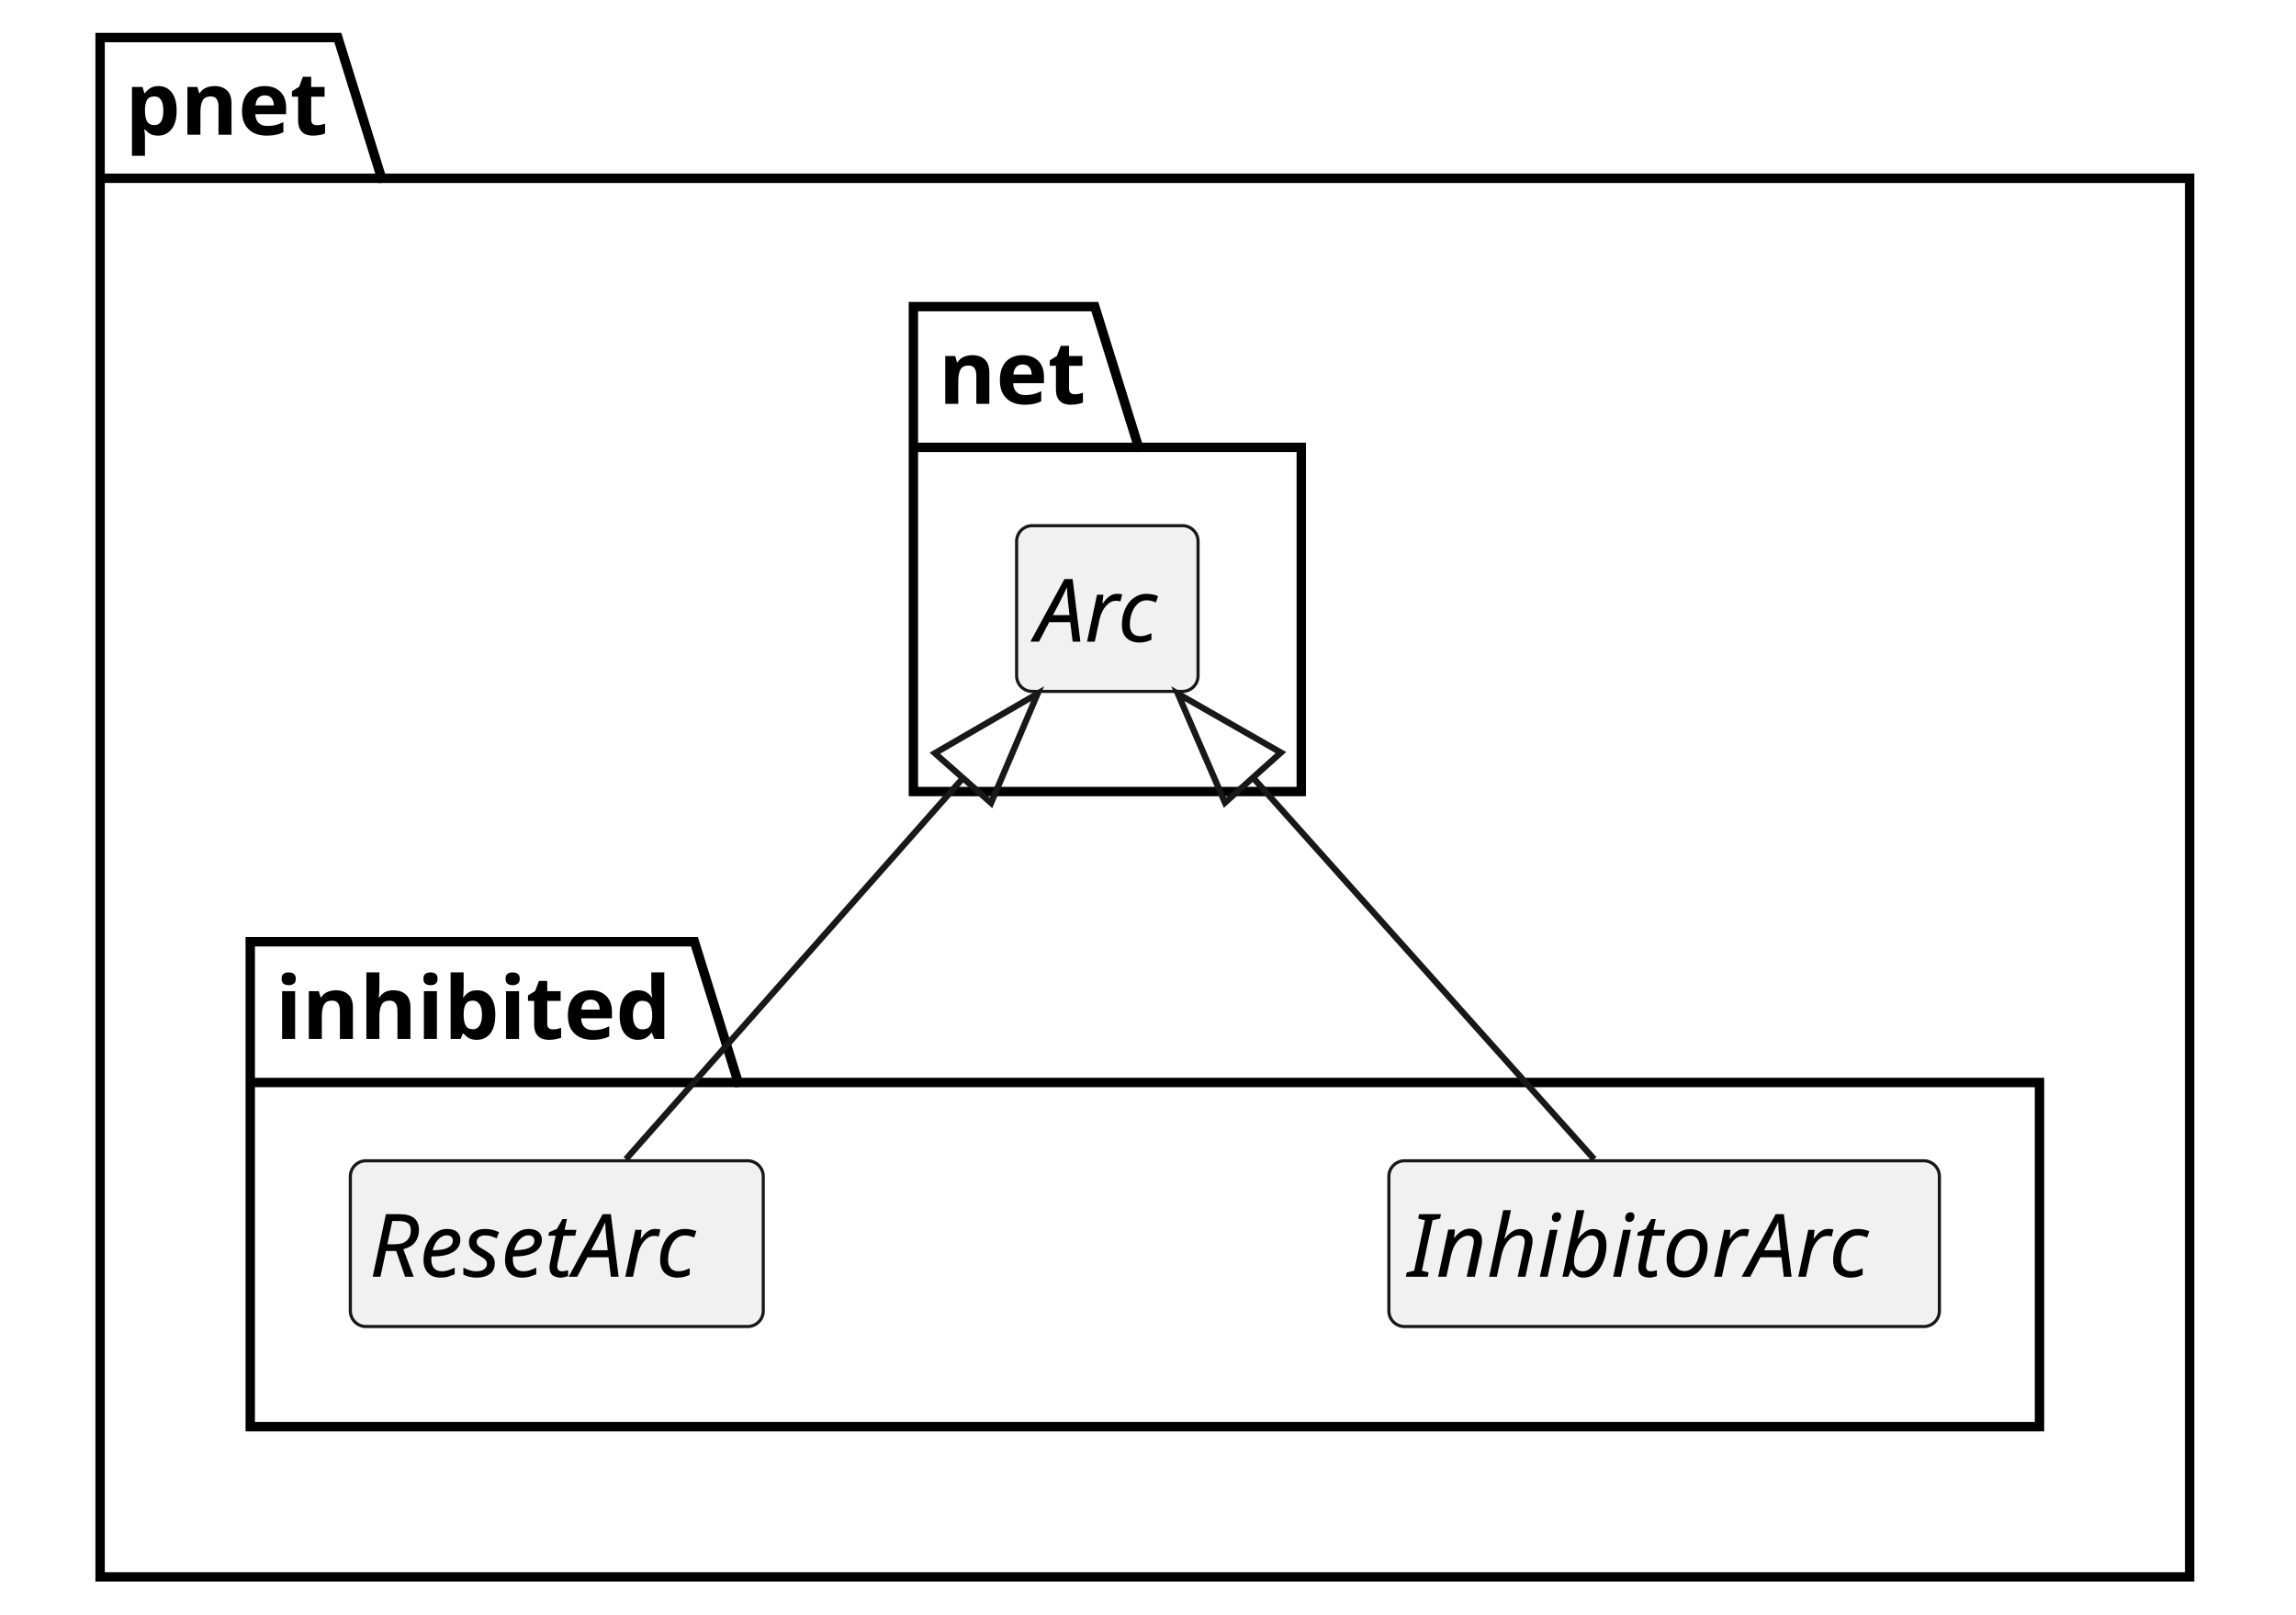
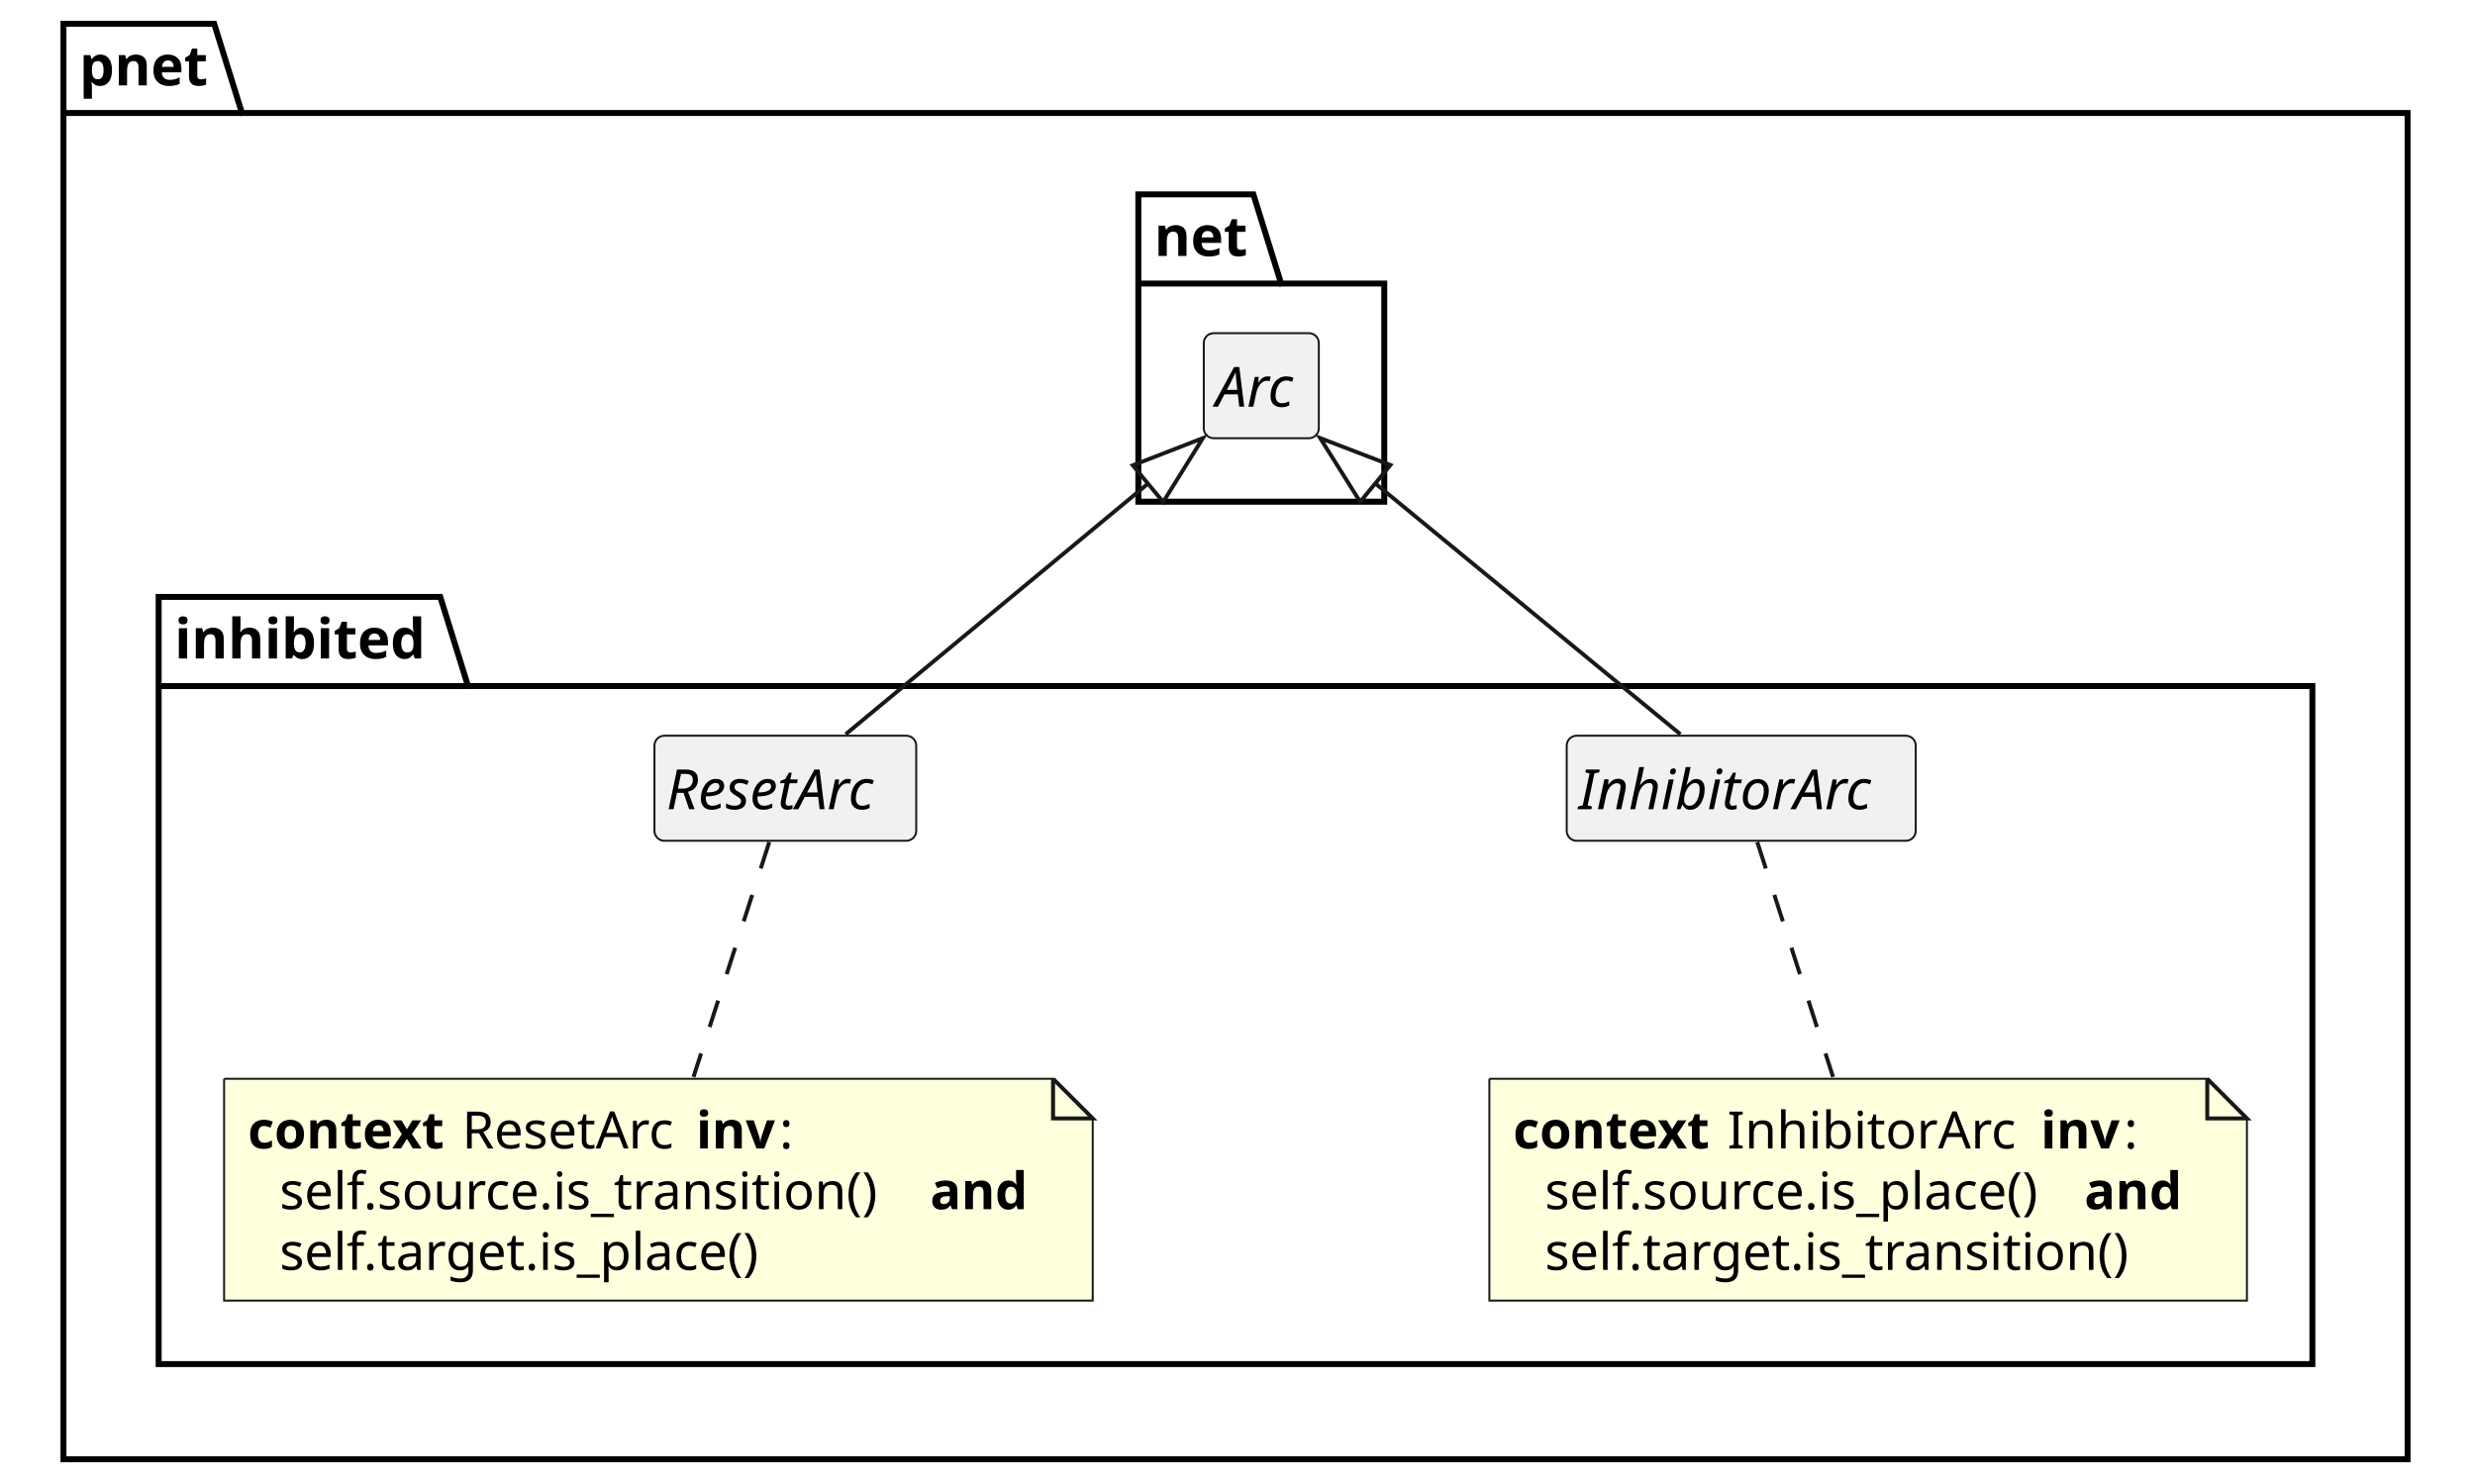
- <svg xmlns="http://www.w3.org/2000/svg" contentStyleType="text/css" height="258px" preserveAspectRatio="none" style="width:367px;height:258px;" version="1.1" viewBox="0 0 367 258" width="367px" zoomAndPan="magnify">
+ <svg xmlns="http://www.w3.org/2000/svg" contentStyleType="text/css" height="374px" preserveAspectRatio="none" style="width:624px;height:374px;" version="1.1" viewBox="0 0 624 374" width="624px" zoomAndPan="magnify">
  <defs />
  <g>
    <g id="cluster_pnet">
-       <polygon fill="none" points="16,6,54,6,61,28.488,350,28.488,350,251.98,16,251.98,16,6" style="stroke:#000000;stroke-width:1.5;" />
+       <polygon fill="none" points="16,6,54,6,61,28.488,607,28.488,607,367.91,16,367.91,16,6" style="stroke:#000000;stroke-width:1.5;" />
      <line style="stroke:#000000;stroke-width:1.5;" x1="16" x2="61" y1="28.488" y2="28.488" />
      <text fill="#000000" font-family="sans-serif" font-size="14" font-weight="bold" lengthAdjust="spacing" textLength="32" x="20" y="21.535">pnet</text>
    </g>
    <g id="cluster_net">
-       <polygon fill="none" points="146,49,175,49,182,71.488,208,71.488,208,126.49,146,126.49,146,49" style="stroke:#000000;stroke-width:1.5;" />
-       <line style="stroke:#000000;stroke-width:1.5;" x1="146" x2="182" y1="71.488" y2="71.488" />
-       <text fill="#000000" font-family="sans-serif" font-size="14" font-weight="bold" lengthAdjust="spacing" textLength="23" x="150" y="64.535">net</text>
+       <polygon fill="none" points="287,49,316,49,323,71.488,349,71.488,349,126.49,287,126.49,287,49" style="stroke:#000000;stroke-width:1.5;" />
+       <line style="stroke:#000000;stroke-width:1.5;" x1="287" x2="323" y1="71.488" y2="71.488" />
+       <text fill="#000000" font-family="sans-serif" font-size="14" font-weight="bold" lengthAdjust="spacing" textLength="23" x="291" y="64.535">net</text>
    </g>
    <g id="cluster_inhibited">
-       <polygon fill="none" points="40,150.49,111,150.49,118,172.978,326,172.978,326,227.98,40,227.98,40,150.49" style="stroke:#000000;stroke-width:1.5;" />
+       <polygon fill="none" points="40,150.49,111,150.49,118,172.978,583,172.978,583,343.91,40,343.91,40,150.49" style="stroke:#000000;stroke-width:1.5;" />
      <line style="stroke:#000000;stroke-width:1.5;" x1="40" x2="118" y1="172.978" y2="172.978" />
      <text fill="#000000" font-family="sans-serif" font-size="14" font-weight="bold" lengthAdjust="spacing" textLength="65" x="44" y="166.025">inhibited</text>
    </g>
    <g id="elem_Arc">
-       <rect codeLine="10" fill="#F1F1F1" height="26.488" id="Arc" rx="2.5" ry="2.5" style="stroke:#181818;stroke-width:0.5;" width="29" x="162.5" y="84" />
-       <text fill="#000000" font-family="sans-serif" font-size="14" font-style="italic" lengthAdjust="spacing" textLength="23" x="165.5" y="102.535">Arc</text>
+       <rect codeLine="10" fill="#F1F1F1" height="26.488" id="Arc" rx="2.5" ry="2.5" style="stroke:#181818;stroke-width:0.5;" width="29" x="303.5" y="84" />
+       <text fill="#000000" font-family="sans-serif" font-size="14" font-style="italic" lengthAdjust="spacing" textLength="23" x="306.5" y="102.535">Arc</text>
    </g>
    <g id="elem_InhibitorArc">
-       <rect codeLine="13" fill="#F1F1F1" height="26.488" id="InhibitorArc" rx="2.5" ry="2.5" style="stroke:#181818;stroke-width:0.5;" width="88" x="222" y="185.49" />
-       <text fill="#000000" font-family="sans-serif" font-size="14" font-style="italic" lengthAdjust="spacing" textLength="82" x="225" y="204.025">InhibitorArc</text>
+       <rect codeLine="13" fill="#F1F1F1" height="26.488" id="InhibitorArc" rx="2.5" ry="2.5" style="stroke:#181818;stroke-width:0.5;" width="88" x="395" y="185.49" />
+       <text fill="#000000" font-family="sans-serif" font-size="14" font-style="italic" lengthAdjust="spacing" textLength="82" x="398" y="204.025">InhibitorArc</text>
+     </g>
+     <g id="elem_GMN9">
+       <path d="M375.5,271.98 L375.5,327.912 L566.5,327.912 L566.5,281.98 L556.5,271.98 L375.5,271.98 " fill="#FEFFDD" style="stroke:#181818;stroke-width:0.5;" />
+       <path d="M556.5,271.98 L556.5,281.98 L566.5,281.98 L556.5,271.98 " fill="#FEFFDD" style="stroke:#181818;stroke-width:1.0;" />
+       <text fill="#000000" font-family="sans-serif" font-size="13" font-weight="bold" lengthAdjust="spacing" textLength="50" x="381.5" y="289.548">context</text>
+       <text fill="#000000" font-family="sans-serif" font-size="13" lengthAdjust="spacing" textLength="75" x="435.5" y="289.548">InhibitorArc</text>
+       <text fill="#000000" font-family="sans-serif" font-size="13" font-weight="bold" lengthAdjust="spacing" textLength="21" x="514.5" y="289.548">inv</text>
+       <text fill="#000000" font-family="sans-serif" font-size="13" lengthAdjust="spacing" textLength="4" x="535.5" y="289.548">:</text>
+       <text fill="#000000" font-family="sans-serif" font-size="13" lengthAdjust="spacing" textLength="132" x="389.5" y="304.859">self.source.is_place()</text>
+       <text fill="#000000" font-family="sans-serif" font-size="13" font-weight="bold" lengthAdjust="spacing" textLength="26" x="525.5" y="304.859">and</text>
+       <text fill="#000000" font-family="sans-serif" font-size="13" lengthAdjust="spacing" textLength="155" x="389.5" y="320.17">self.target.is_transition()</text>
    </g>
    <g id="elem_ResetArc">
-       <rect codeLine="15" fill="#F1F1F1" height="26.488" id="ResetArc" rx="2.5" ry="2.5" style="stroke:#181818;stroke-width:0.5;" width="66" x="56" y="185.49" />
-       <text fill="#000000" font-family="sans-serif" font-size="14" font-style="italic" lengthAdjust="spacing" textLength="60" x="59" y="204.025">ResetArc</text>
+       <rect codeLine="21" fill="#F1F1F1" height="26.488" id="ResetArc" rx="2.5" ry="2.5" style="stroke:#181818;stroke-width:0.5;" width="66" x="165" y="185.49" />
+       <text fill="#000000" font-family="sans-serif" font-size="14" font-style="italic" lengthAdjust="spacing" textLength="60" x="168" y="204.025">ResetArc</text>
+     </g>
+     <g id="elem_GMN15">
+       <path d="M56.5,271.98 L56.5,327.912 L275.5,327.912 L275.5,281.98 L265.5,271.98 L56.5,271.98 " fill="#FEFFDD" style="stroke:#181818;stroke-width:0.5;" />
+       <path d="M265.5,271.98 L265.5,281.98 L275.5,281.98 L265.5,271.98 " fill="#FEFFDD" style="stroke:#181818;stroke-width:1.0;" />
+       <text fill="#000000" font-family="sans-serif" font-size="13" font-weight="bold" lengthAdjust="spacing" textLength="50" x="62.5" y="289.548">context</text>
+       <text fill="#000000" font-family="sans-serif" font-size="13" lengthAdjust="spacing" textLength="55" x="116.5" y="289.548">ResetArc</text>
+       <text fill="#000000" font-family="sans-serif" font-size="13" font-weight="bold" lengthAdjust="spacing" textLength="21" x="175.5" y="289.548">inv</text>
+       <text fill="#000000" font-family="sans-serif" font-size="13" lengthAdjust="spacing" textLength="4" x="196.5" y="289.548">:</text>
+       <text fill="#000000" font-family="sans-serif" font-size="13" lengthAdjust="spacing" textLength="160" x="70.5" y="304.859">self.source.is_transition()</text>
+       <text fill="#000000" font-family="sans-serif" font-size="13" font-weight="bold" lengthAdjust="spacing" textLength="26" x="234.5" y="304.859">and</text>
+       <text fill="#000000" font-family="sans-serif" font-size="13" lengthAdjust="spacing" textLength="127" x="70.5" y="320.17">self.target.is_place()</text>
    </g>
    <g id="link_Arc_InhibitorArc">
-       <path codeLine="14" d="M200.274,124.263 C217.394,143.393 237.75,166.16 254.82,185.24 " fill="none" id="Arc-backto-InhibitorArc" style="stroke:#181818;stroke-width:1.0;" />
-       <polygon fill="none" points="188.27,110.85,195.803,128.264,204.745,120.262,188.27,110.85" style="stroke:#181818;stroke-width:1.0;" />
+       <path codeLine="14" d="M346.742,121.884 C369.832,140.874 400.26,165.88 423.66,185.12 " fill="none" id="Arc-backto-InhibitorArc" style="stroke:#181818;stroke-width:1.0;" />
+       <polygon fill="none" points="332.84,110.45,342.931,126.518,350.553,117.25,332.84,110.45" style="stroke:#181818;stroke-width:1.0;" />
+     </g>
+     <g id="link_InhibitorArc_GMN9">
+       <path d="M443.05,212.3 C447.83,227.11 455.91,252.15 462.15,271.51 " fill="none" id="InhibitorArc-GMN9" style="stroke:#181818;stroke-width:1.0;stroke-dasharray:7.0,7.0;" />
    </g>
    <g id="link_Arc_ResetArc">
-       <path codeLine="16" d="M153.925,124.333 C137.005,143.463 116.93,166.16 100.05,185.24 " fill="none" id="Arc-backto-ResetArc" style="stroke:#181818;stroke-width:1.0;" />
-       <polygon fill="none" points="165.85,110.85,149.43,120.358,158.419,128.308,165.85,110.85" style="stroke:#181818;stroke-width:1.0;" />
+       <path codeLine="22" d="M289.432,121.937 C266.522,140.927 236.42,165.88 213.21,185.12 " fill="none" id="Arc-backto-ResetArc" style="stroke:#181818;stroke-width:1.0;" />
+       <polygon fill="none" points="303.29,110.45,285.603,117.318,293.261,126.556,303.29,110.45" style="stroke:#181818;stroke-width:1.0;" />
+     </g>
+     <g id="link_ResetArc_GMN15">
+       <path d="M193.95,212.3 C189.17,227.11 181.09,252.15 174.85,271.51 " fill="none" id="ResetArc-GMN15" style="stroke:#181818;stroke-width:1.0;stroke-dasharray:7.0,7.0;" />
    </g>
  </g>
</svg>
